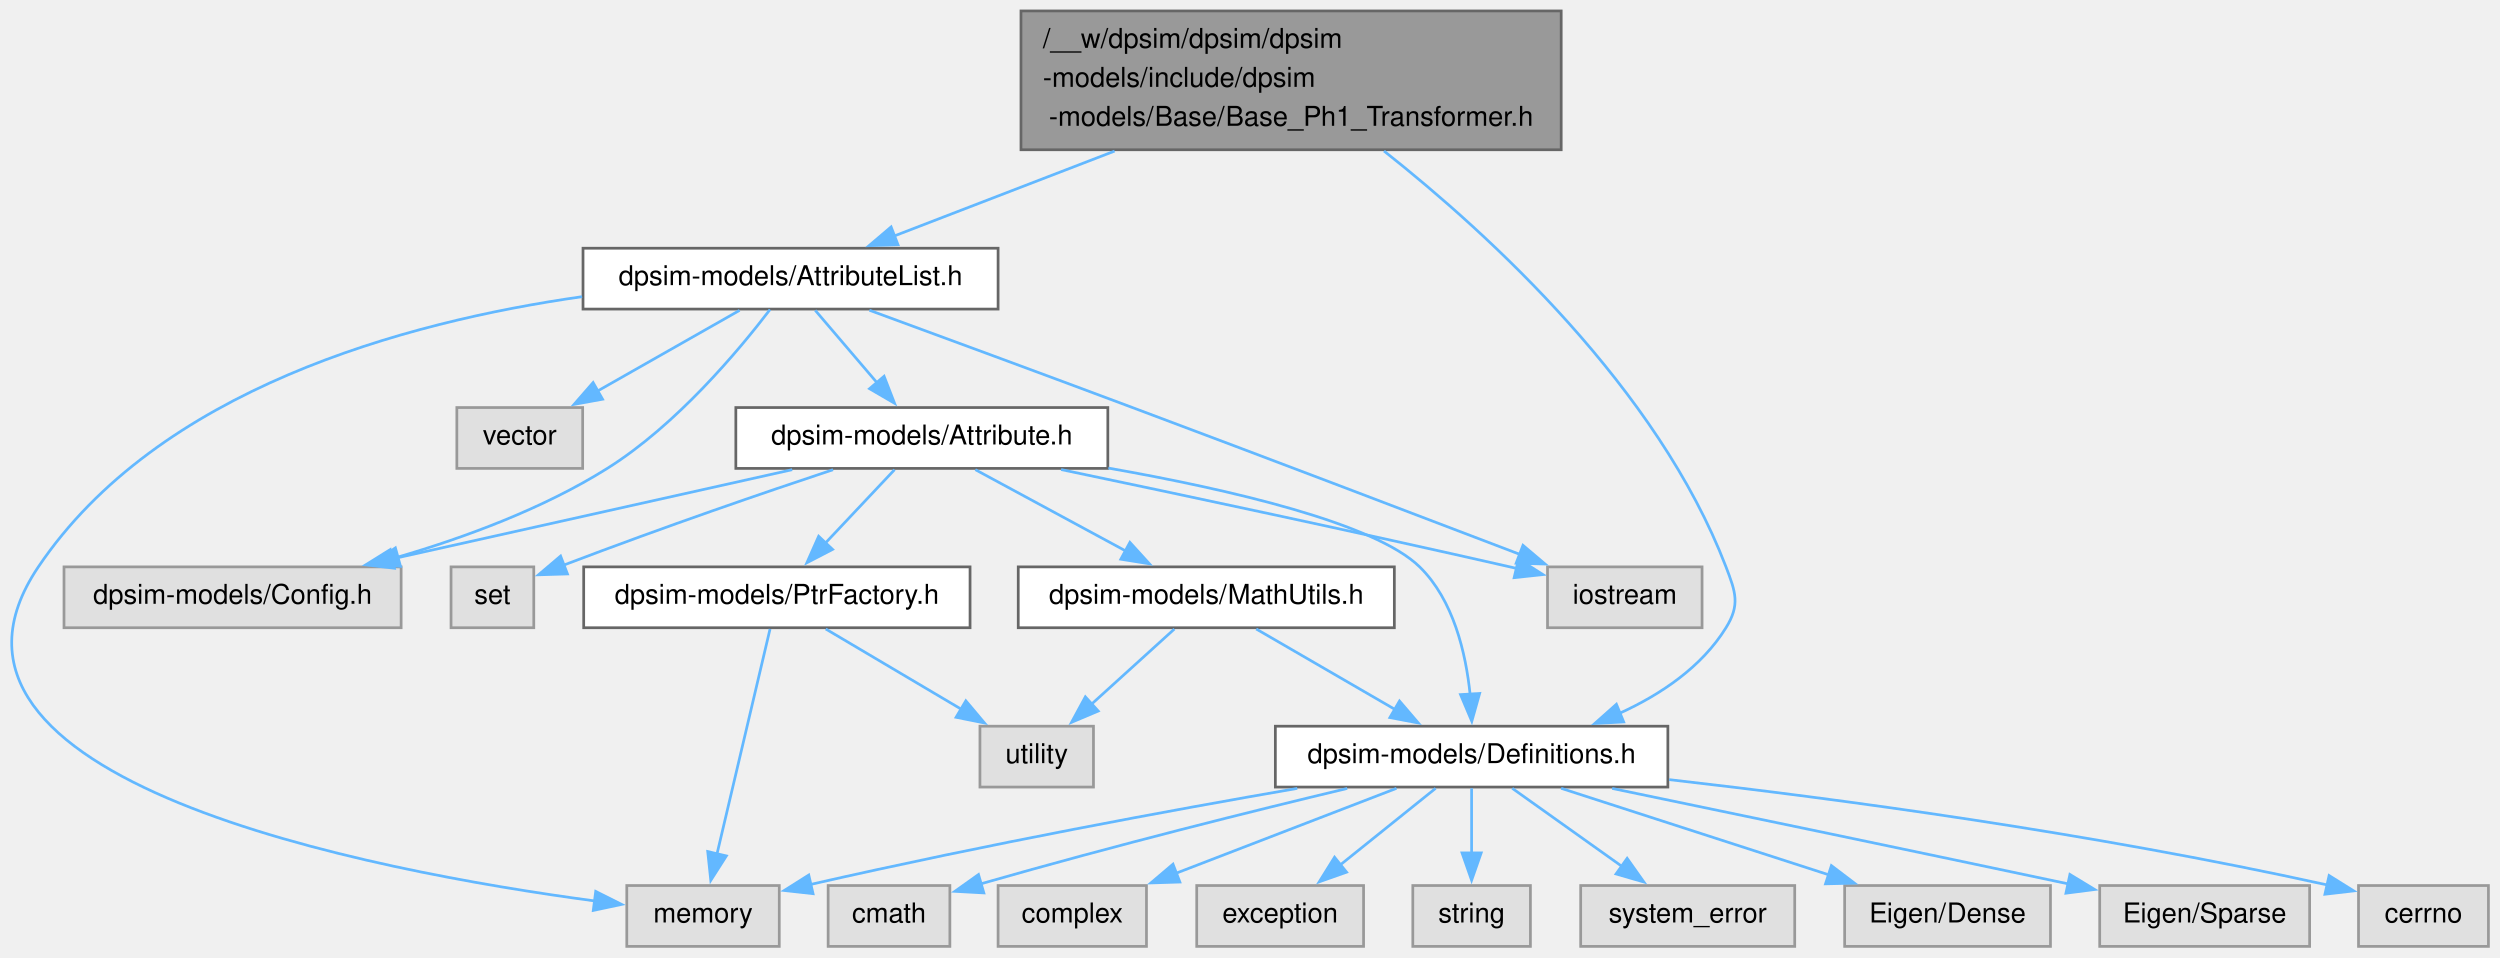
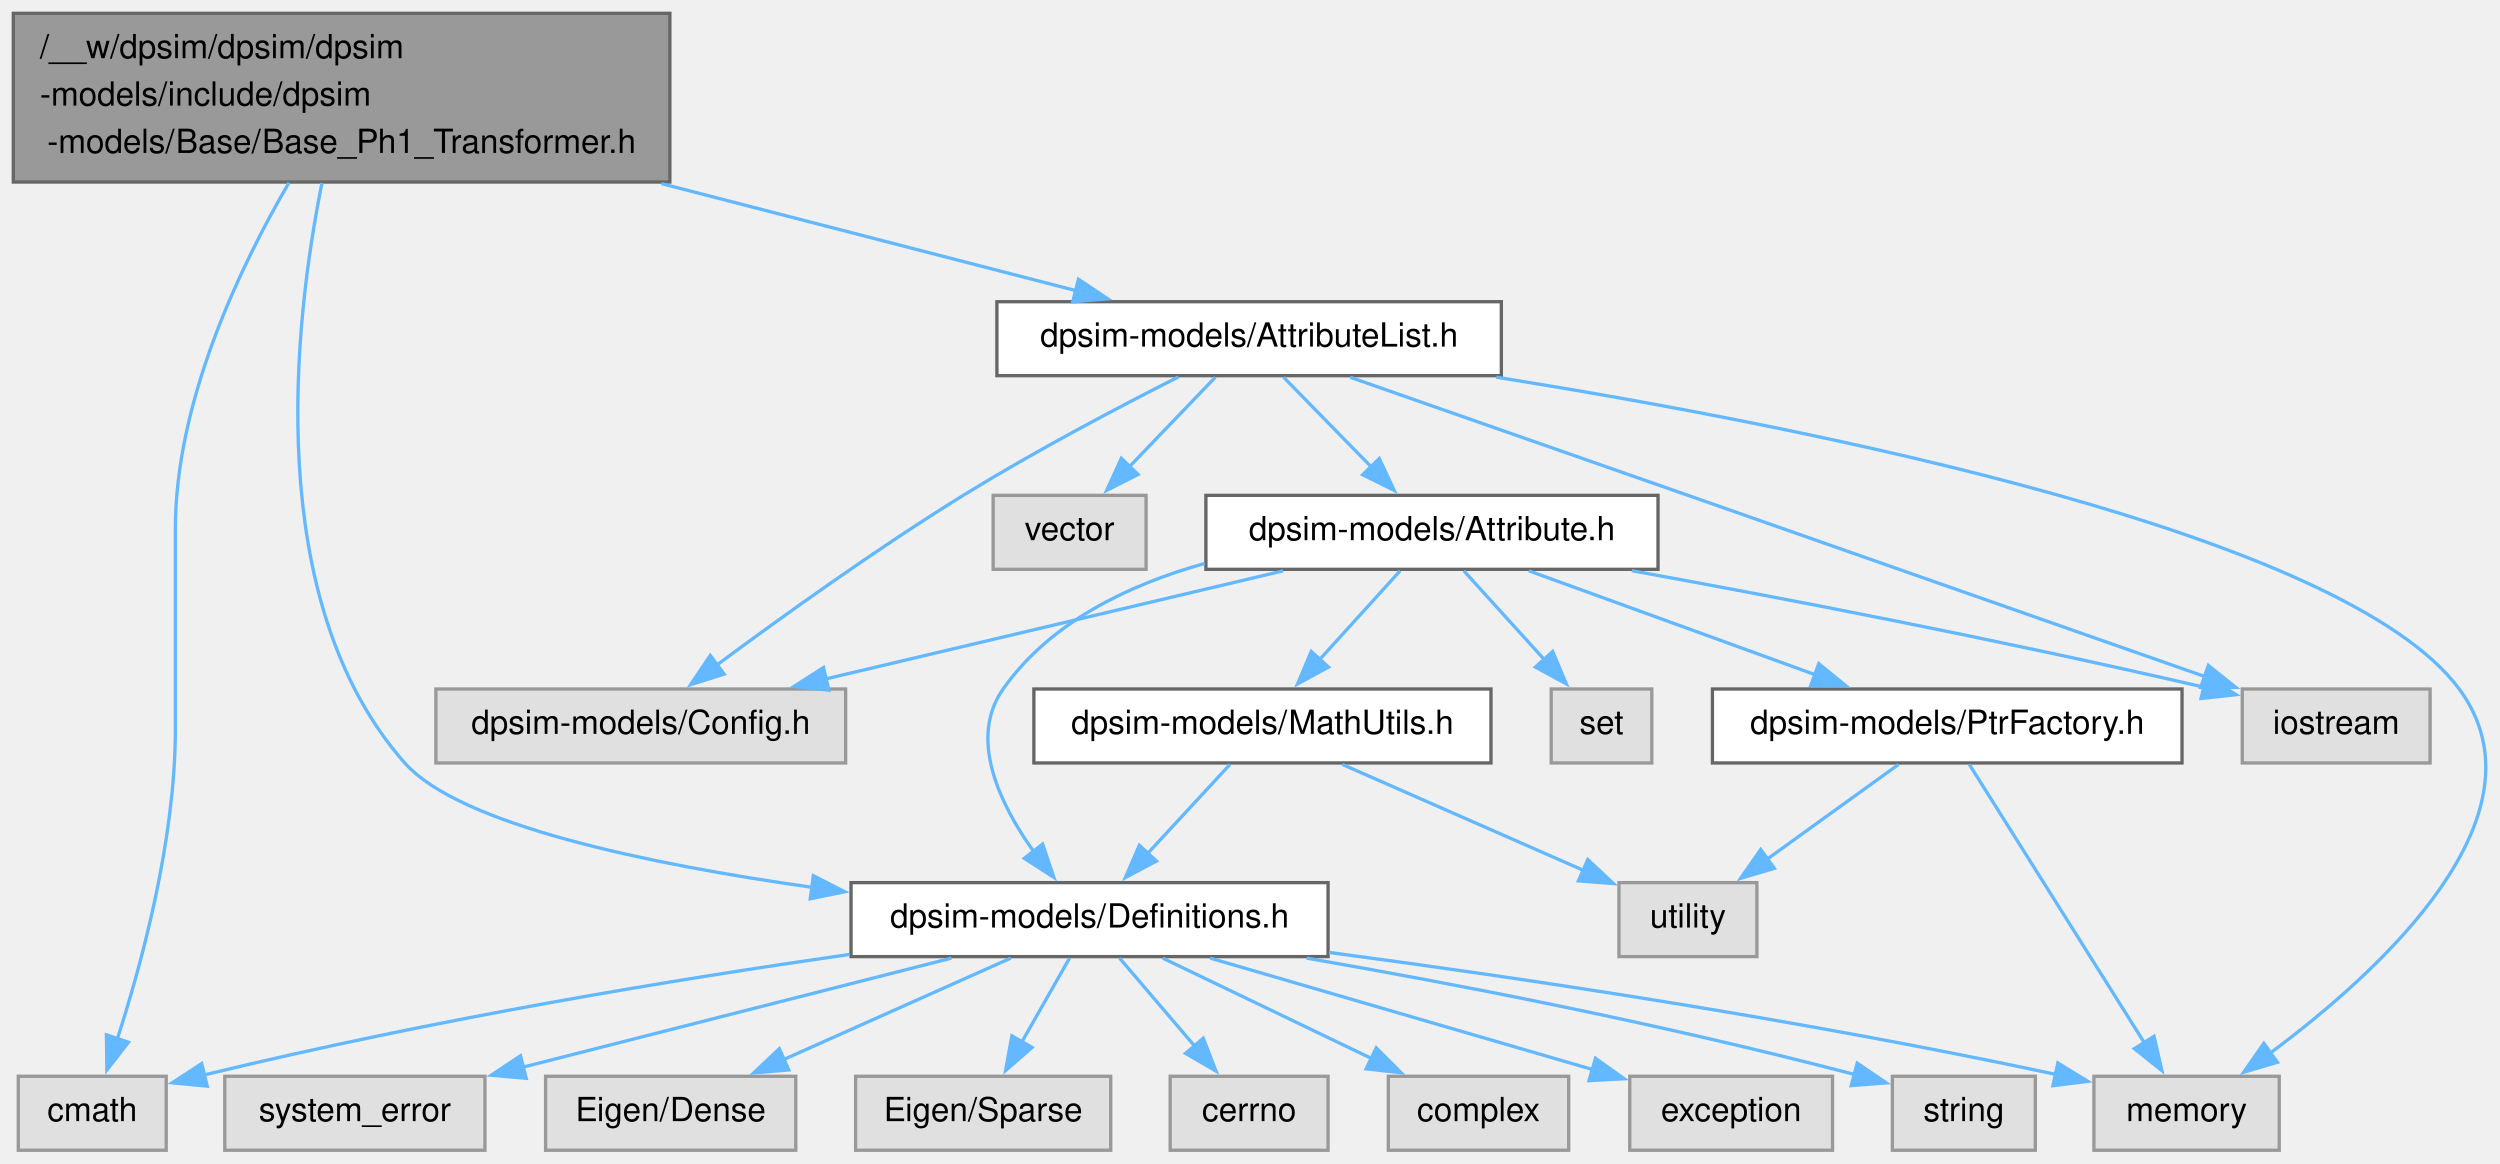
- <svg xmlns="http://www.w3.org/2000/svg" xmlns:xlink="http://www.w3.org/1999/xlink" width="914pt" height="350pt" viewBox="0.00 0.00 913.54 350.00">
+ <svg xmlns="http://www.w3.org/2000/svg" xmlns:xlink="http://www.w3.org/1999/xlink" width="752pt" height="350pt" viewBox="0.00 0.00 752.03 350.00">
  <g id="graph0" class="graph" transform="scale(1 1) rotate(0) translate(4 346)">
    <g id="Node000001" class="node">
      <g id="a_Node000001">
        <a xlink:title=" ">
-           <polygon fill="#999999" stroke="#666666" points="566.54,-342 369.04,-342 369.04,-291.25 566.54,-291.25 566.54,-342" />
-           <text text-anchor="start" x="377.04" y="-328.5" font-family="Helvetica,sans-Serif" font-size="10.00">/__w/dpsim/dpsim/dpsim</text>
-           <text text-anchor="start" x="377.04" y="-314.25" font-family="Helvetica,sans-Serif" font-size="10.00">-models/include/dpsim</text>
-           <text text-anchor="middle" x="467.79" y="-300" font-family="Helvetica,sans-Serif" font-size="10.00">-models/Base/Base_Ph1_Transformer.h</text>
+           <polygon fill="#999999" stroke="#666666" points="197.5,-342 0,-342 0,-291.25 197.5,-291.25 197.5,-342" />
+           <text text-anchor="start" x="8" y="-328.5" font-family="Helvetica,sans-Serif" font-size="10.00">/__w/dpsim/dpsim/dpsim</text>
+           <text text-anchor="start" x="8" y="-314.25" font-family="Helvetica,sans-Serif" font-size="10.00">-models/include/dpsim</text>
+           <text text-anchor="middle" x="98.75" y="-300" font-family="Helvetica,sans-Serif" font-size="10.00">-models/Base/Base_Ph1_Transformer.h</text>
        </a>
      </g>
    </g>
    <g id="Node000002" class="node">
      <g id="a_Node000002">
-         <a xlink:href="_attribute_list_8h.html" target="_top" xlink:title=" ">
-           <polygon fill="white" stroke="#666666" points="360.67,-255.25 208.92,-255.25 208.92,-233 360.67,-233 360.67,-255.25" />
-           <text text-anchor="middle" x="284.79" y="-241.75" font-family="Helvetica,sans-Serif" font-size="10.00">dpsim-models/AttributeList.h</text>
+         <a xlink:title=" ">
+           <polygon fill="#e0e0e0" stroke="#999999" points="46,-22.25 1.5,-22.25 1.5,0 46,0 46,-22.25" />
+           <text text-anchor="middle" x="23.75" y="-8.75" font-family="Helvetica,sans-Serif" font-size="10.00">cmath</text>
        </a>
      </g>
    </g>
    <g id="edge1_Node000001_Node000002" class="edge">
      <g id="a_edge1_Node000001_Node000002">
        <a xlink:title=" ">
-           <path fill="none" stroke="#63b8ff" d="M403.27,-290.77C376.27,-280.37 345.82,-268.63 322.55,-259.67" />
-           <polygon fill="#63b8ff" stroke="#63b8ff" points="324.08,-256.51 313.49,-256.18 321.56,-263.04 324.08,-256.51" />
+           <path fill="none" stroke="#63b8ff" d="M82.93,-291.07C68.28,-265.94 48.75,-225.24 48.75,-186.88 48.75,-186.88 48.75,-186.88 48.75,-126.62 48.75,-93.51 38.65,-56.22 31.28,-33.45" />
+           <polygon fill="#63b8ff" stroke="#63b8ff" points="34.65,-32.48 28.14,-24.13 28.02,-34.72 34.65,-32.48" />
+         </a>
+       </g>
+     </g>
+     <g id="Node000003" class="node">
+       <g id="a_Node000003">
+         <a xlink:href="_attribute_list_8h.html" target="_top" xlink:title=" ">
+           <polygon fill="white" stroke="#666666" points="447.62,-255.25 295.88,-255.25 295.88,-233 447.62,-233 447.62,-255.25" />
+           <text text-anchor="middle" x="371.75" y="-241.75" font-family="Helvetica,sans-Serif" font-size="10.00">dpsim-models/AttributeList.h</text>
+         </a>
+       </g>
+     </g>
+     <g id="edge2_Node000001_Node000003" class="edge">
+       <g id="a_edge2_Node000001_Node000003">
+         <a xlink:title=" ">
+           <path fill="none" stroke="#63b8ff" d="M195,-290.77C236.97,-279.93 284.52,-267.65 319.72,-258.56" />
+           <polygon fill="#63b8ff" stroke="#63b8ff" points="320.42,-262 329.23,-256.11 318.67,-255.22 320.42,-262" />
+         </a>
+       </g>
+     </g>
+     <g id="Node000010" class="node">
+       <g id="a_Node000010">
+         <a xlink:href="dpsim-models_2include_2dpsim-models_2_definitions_8h.html" target="_top" xlink:title=" ">
+           <polygon fill="white" stroke="#666666" points="395.5,-80.5 252,-80.5 252,-58.25 395.5,-58.25 395.5,-80.5" />
+           <text text-anchor="middle" x="323.75" y="-67" font-family="Helvetica,sans-Serif" font-size="10.00">dpsim-models/Definitions.h</text>
+         </a>
+       </g>
+     </g>
+     <g id="edge27_Node000001_Node000010" class="edge">
+       <g id="a_edge27_Node000001_Node000010">
+         <a xlink:title=" ">
+           <path fill="none" stroke="#63b8ff" d="M92.85,-290.97C84.51,-249.45 74.68,-165.33 117.75,-116.5 134.15,-97.91 190.73,-86.09 240.46,-79.07" />
+           <polygon fill="#63b8ff" stroke="#63b8ff" points="240.66,-82.58 250.1,-77.76 239.72,-75.64 240.66,-82.58" />
+         </a>
+       </g>
+     </g>
+     <g id="Node000004" class="node">
+       <g id="a_Node000004">
+         <a xlink:title=" ">
+           <polygon fill="#e0e0e0" stroke="#999999" points="727,-138.75 670.5,-138.75 670.5,-116.5 727,-116.5 727,-138.75" />
+           <text text-anchor="middle" x="698.75" y="-125.25" font-family="Helvetica,sans-Serif" font-size="10.00">iostream</text>
+         </a>
+       </g>
+     </g>
+     <g id="edge3_Node000003_Node000004" class="edge">
+       <g id="a_edge3_Node000003_Node000004">
+         <a xlink:title=" ">
+           <path fill="none" stroke="#63b8ff" d="M402.16,-232.51C428.92,-223.17 468.92,-209.19 503.75,-197 557.64,-178.14 619.9,-156.3 659.29,-142.48" />
+           <polygon fill="#63b8ff" stroke="#63b8ff" points="660.3,-145.83 668.58,-139.22 657.99,-139.22 660.3,-145.83" />
+         </a>
+       </g>
+     </g>
+     <g id="Node000005" class="node">
+       <g id="a_Node000005">
+         <a xlink:title=" ">
+           <polygon fill="#e0e0e0" stroke="#999999" points="681.62,-22.25 625.88,-22.25 625.88,0 681.62,0 681.62,-22.25" />
+           <text text-anchor="middle" x="653.75" y="-8.75" font-family="Helvetica,sans-Serif" font-size="10.00">memory</text>
+         </a>
+       </g>
+     </g>
+     <g id="edge4_Node000003_Node000005" class="edge">
+       <g id="a_edge4_Node000003_Node000005">
+         <a xlink:title=" ">
+           <path fill="none" stroke="#63b8ff" d="M446.11,-232.55C542.23,-217.17 701.39,-185.29 735.75,-138.75 763.64,-100.97 712.24,-54 678.93,-29.24" />
+           <polygon fill="#63b8ff" stroke="#63b8ff" points="681.08,-26.47 670.92,-23.47 676.99,-32.15 681.08,-26.47" />
+         </a>
+       </g>
+     </g>
+     <g id="Node000006" class="node">
+       <g id="a_Node000006">
+         <a xlink:title=" ">
+           <polygon fill="#e0e0e0" stroke="#999999" points="340.75,-197 294.75,-197 294.75,-174.75 340.75,-174.75 340.75,-197" />
+           <text text-anchor="middle" x="317.75" y="-183.5" font-family="Helvetica,sans-Serif" font-size="10.00">vector</text>
+         </a>
+       </g>
+     </g>
+     <g id="edge5_Node000003_Node000006" class="edge">
+       <g id="a_edge5_Node000003_Node000006">
+         <a xlink:title=" ">
+           <path fill="none" stroke="#63b8ff" d="M361.59,-232.54C354.28,-224.92 344.21,-214.44 335.57,-205.44" />
+           <polygon fill="#63b8ff" stroke="#63b8ff" points="338.36,-203.29 328.91,-198.5 333.31,-208.14 338.36,-203.29" />
+         </a>
+       </g>
+     </g>
+     <g id="Node000007" class="node">
+       <g id="a_Node000007">
+         <a xlink:href="_attribute_8h.html" target="_top" xlink:title=" ">
+           <polygon fill="white" stroke="#666666" points="494.75,-197 358.75,-197 358.75,-174.75 494.75,-174.75 494.75,-197" />
+           <text text-anchor="middle" x="426.75" y="-183.5" font-family="Helvetica,sans-Serif" font-size="10.00">dpsim-models/Attribute.h</text>
+         </a>
+       </g>
+     </g>
+     <g id="edge6_Node000003_Node000007" class="edge">
+       <g id="a_edge6_Node000003_Node000007">
+         <a xlink:title=" ">
+           <path fill="none" stroke="#63b8ff" d="M382.1,-232.54C389.55,-224.92 399.8,-214.44 408.6,-205.44" />
+           <polygon fill="#63b8ff" stroke="#63b8ff" points="410.9,-208.09 415.39,-198.49 405.9,-203.19 410.9,-208.09" />
        </a>
      </g>
    </g>
    <g id="Node000009" class="node">
      <g id="a_Node000009">
-         <a xlink:href="dpsim-models_2include_2dpsim-models_2_definitions_8h.html" target="_top" xlink:title=" ">
-           <polygon fill="white" stroke="#666666" points="605.54,-80.5 462.04,-80.5 462.04,-58.25 605.54,-58.25 605.54,-80.5" />
-           <text text-anchor="middle" x="533.79" y="-67" font-family="Helvetica,sans-Serif" font-size="10.00">dpsim-models/Definitions.h</text>
-         </a>
-       </g>
-     </g>
-     <g id="edge26_Node000001_Node000009" class="edge">
-       <g id="a_edge26_Node000001_Node000009">
-         <a xlink:title=" ">
-           <path fill="none" stroke="#63b8ff" d="M501.75,-290.8C540.52,-260.12 601.81,-203.91 626.79,-138.75 630.33,-129.52 632.01,-124.9 626.79,-116.5 617.92,-102.19 603.13,-92.18 587.93,-85.24" />
-           <polygon fill="#63b8ff" stroke="#63b8ff" points="589.39,-82.06 578.81,-81.49 586.73,-88.53 589.39,-82.06" />
-         </a>
-       </g>
-     </g>
-     <g id="Node000003" class="node">
-       <g id="a_Node000003">
-         <a xlink:title=" ">
-           <polygon fill="#e0e0e0" stroke="#999999" points="618.04,-138.75 561.54,-138.75 561.54,-116.5 618.04,-116.5 618.04,-138.75" />
-           <text text-anchor="middle" x="589.79" y="-125.25" font-family="Helvetica,sans-Serif" font-size="10.00">iostream</text>
-         </a>
-       </g>
-     </g>
-     <g id="edge2_Node000002_Node000003" class="edge">
-       <g id="a_edge2_Node000002_Node000003">
-         <a xlink:title=" ">
-           <path fill="none" stroke="#63b8ff" d="M313.62,-232.58C338.97,-223.28 376.87,-209.33 409.79,-197 458.73,-178.68 515.02,-157.23 551.44,-143.32" />
-           <polygon fill="#63b8ff" stroke="#63b8ff" points="552.57,-146.63 560.66,-139.79 550.07,-140.09 552.57,-146.63" />
-         </a>
-       </g>
-     </g>
-     <g id="Node000004" class="node">
-       <g id="a_Node000004">
-         <a xlink:title=" ">
-           <polygon fill="#e0e0e0" stroke="#999999" points="280.67,-22.25 224.92,-22.25 224.92,0 280.67,0 280.67,-22.25" />
-           <text text-anchor="middle" x="252.79" y="-8.75" font-family="Helvetica,sans-Serif" font-size="10.00">memory</text>
-         </a>
-       </g>
-     </g>
-     <g id="edge3_Node000002_Node000004" class="edge">
-       <g id="a_edge3_Node000002_Node000004">
-         <a xlink:title=" ">
-           <path fill="none" stroke="#63b8ff" d="M208.59,-237.54C143.46,-228.24 53.54,-203.64 9.79,-138.75 -42.93,-60.55 131.74,-27.53 213.23,-16.61" />
-           <polygon fill="#63b8ff" stroke="#63b8ff" points="213.56,-20.1 223.03,-15.35 212.67,-13.15 213.56,-20.1" />
-         </a>
-       </g>
-     </g>
-     <g id="Node000005" class="node">
-       <g id="a_Node000005">
-         <a xlink:title=" ">
-           <polygon fill="#e0e0e0" stroke="#999999" points="208.79,-197 162.79,-197 162.79,-174.75 208.79,-174.75 208.79,-197" />
-           <text text-anchor="middle" x="185.79" y="-183.5" font-family="Helvetica,sans-Serif" font-size="10.00">vector</text>
-         </a>
-       </g>
-     </g>
-     <g id="edge4_Node000002_Node000005" class="edge">
-       <g id="a_edge4_Node000002_Node000005">
-         <a xlink:title=" ">
-           <path fill="none" stroke="#63b8ff" d="M266.17,-232.54C251.51,-224.22 230.84,-212.47 214.13,-202.98" />
-           <polygon fill="#63b8ff" stroke="#63b8ff" points="216.07,-200.05 205.65,-198.16 212.61,-206.14 216.07,-200.05" />
-         </a>
-       </g>
-     </g>
-     <g id="Node000006" class="node">
-       <g id="a_Node000006">
-         <a xlink:href="_attribute_8h.html" target="_top" xlink:title=" ">
-           <polygon fill="white" stroke="#666666" points="400.79,-197 264.79,-197 264.79,-174.75 400.79,-174.75 400.79,-197" />
-           <text text-anchor="middle" x="332.79" y="-183.5" font-family="Helvetica,sans-Serif" font-size="10.00">dpsim-models/Attribute.h</text>
-         </a>
-       </g>
-     </g>
-     <g id="edge5_Node000002_Node000006" class="edge">
-       <g id="a_edge5_Node000002_Node000006">
-         <a xlink:title=" ">
-           <path fill="none" stroke="#63b8ff" d="M293.82,-232.54C300.19,-225.08 308.9,-214.87 316.47,-206" />
-           <polygon fill="#63b8ff" stroke="#63b8ff" points="318.99,-208.44 322.82,-198.56 313.67,-203.89 318.99,-208.44" />
+         <a xlink:title=" ">
+           <polygon fill="#e0e0e0" stroke="#999999" points="250.38,-138.75 127.12,-138.75 127.12,-116.5 250.38,-116.5 250.38,-138.75" />
+           <text text-anchor="middle" x="188.75" y="-125.25" font-family="Helvetica,sans-Serif" font-size="10.00">dpsim-models/Config.h</text>
+         </a>
+       </g>
+     </g>
+     <g id="edge26_Node000003_Node000009" class="edge">
+       <g id="a_edge26_Node000003_Node000009">
+         <a xlink:title=" ">
+           <path fill="none" stroke="#63b8ff" d="M350.49,-232.64C332.84,-223.71 307.23,-210.26 285.75,-197 259.62,-180.87 231.05,-160.35 211.72,-146.02" />
+           <polygon fill="#63b8ff" stroke="#63b8ff" points="213.84,-143.23 203.74,-140.05 209.65,-148.84 213.84,-143.23" />
+         </a>
+       </g>
+     </g>
+     <g id="edge7_Node000007_Node000004" class="edge">
+       <g id="a_edge7_Node000007_Node000004">
+         <a xlink:title=" ">
+           <path fill="none" stroke="#63b8ff" d="M486.89,-174.33C531.92,-166.14 595.26,-154.03 659.05,-139.27" />
+           <polygon fill="#63b8ff" stroke="#63b8ff" points="659.71,-142.71 668.65,-137.03 658.11,-135.9 659.71,-142.71" />
        </a>
      </g>
    </g>
    <g id="Node000008" class="node">
      <g id="a_Node000008">
        <a xlink:title=" ">
-           <polygon fill="#e0e0e0" stroke="#999999" points="142.42,-138.75 19.17,-138.75 19.17,-116.5 142.42,-116.5 142.42,-138.75" />
-           <text text-anchor="middle" x="80.79" y="-125.25" font-family="Helvetica,sans-Serif" font-size="10.00">dpsim-models/Config.h</text>
-         </a>
-       </g>
-     </g>
-     <g id="edge25_Node000002_Node000008" class="edge">
-       <g id="a_edge25_Node000002_Node000008">
-         <a xlink:title=" ">
-           <path fill="none" stroke="#63b8ff" d="M277.29,-232.83C265.96,-217.99 243.14,-190.64 217.79,-174.75 194.46,-160.11 165.95,-149.55 140.99,-142.26" />
-           <polygon fill="#63b8ff" stroke="#63b8ff" points="142.2,-138.96 131.63,-139.64 140.32,-145.7 142.2,-138.96" />
-         </a>
-       </g>
-     </g>
-     <g id="edge6_Node000006_Node000003" class="edge">
-       <g id="a_edge6_Node000006_Node000003">
-         <a xlink:title=" ">
-           <path fill="none" stroke="#63b8ff" d="M383.7,-174.33C427.31,-165.21 491.77,-151.51 547.79,-138.75 548.62,-138.56 549.45,-138.37 550.29,-138.18" />
-           <polygon fill="#63b8ff" stroke="#63b8ff" points="550.94,-141.62 559.88,-135.93 549.34,-134.81 550.94,-141.62" />
-         </a>
-       </g>
-     </g>
-     <g id="Node000007" class="node">
-       <g id="a_Node000007">
-         <a xlink:title=" ">
-           <polygon fill="#e0e0e0" stroke="#999999" points="190.92,-138.75 160.67,-138.75 160.67,-116.5 190.92,-116.5 190.92,-138.75" />
-           <text text-anchor="middle" x="175.79" y="-125.25" font-family="Helvetica,sans-Serif" font-size="10.00">set</text>
-         </a>
-       </g>
-     </g>
-     <g id="edge7_Node000006_Node000007" class="edge">
-       <g id="a_edge7_Node000006_Node000007">
-         <a xlink:title=" ">
-           <path fill="none" stroke="#63b8ff" d="M300.33,-174.28C275.49,-166.02 240.18,-153.98 201.63,-139.31" />
-           <polygon fill="#63b8ff" stroke="#63b8ff" points="203.23,-136.17 192.64,-135.85 200.72,-142.71 203.23,-136.17" />
-         </a>
-       </g>
-     </g>
-     <g id="edge8_Node000006_Node000008" class="edge">
-       <g id="a_edge8_Node000006_Node000008">
-         <a xlink:title=" ">
-           <path fill="none" stroke="#63b8ff" d="M285.39,-174.29C243.95,-165.04 183.61,-151.58 139.19,-141.66" />
-           <polygon fill="#63b8ff" stroke="#63b8ff" points="139.98,-138.25 129.46,-139.49 138.45,-145.08 139.98,-138.25" />
-         </a>
-       </g>
-     </g>
-     <g id="edge9_Node000006_Node000009" class="edge">
-       <g id="a_edge9_Node000006_Node000009">
-         <a xlink:title=" ">
-           <path fill="none" stroke="#63b8ff" d="M400.98,-174.87C445.57,-167 498.48,-154.7 514.79,-138.75 527.18,-126.64 531.69,-107.2 533.24,-92.14" />
-           <polygon fill="#63b8ff" stroke="#63b8ff" points="536.73,-92.49 533.86,-82.29 529.74,-92.05 536.73,-92.49" />
+           <polygon fill="#e0e0e0" stroke="#999999" points="492.88,-138.75 462.62,-138.75 462.62,-116.5 492.88,-116.5 492.88,-138.75" />
+           <text text-anchor="middle" x="477.75" y="-125.25" font-family="Helvetica,sans-Serif" font-size="10.00">set</text>
+         </a>
+       </g>
+     </g>
+     <g id="edge8_Node000007_Node000008" class="edge">
+       <g id="a_edge8_Node000007_Node000008">
+         <a xlink:title=" ">
+           <path fill="none" stroke="#63b8ff" d="M436.34,-174.29C443.18,-166.75 452.56,-156.41 460.66,-147.47" />
+           <polygon fill="#63b8ff" stroke="#63b8ff" points="463.06,-150.04 467.18,-140.28 457.87,-145.34 463.06,-150.04" />
+         </a>
+       </g>
+     </g>
+     <g id="edge9_Node000007_Node000009" class="edge">
+       <g id="a_edge9_Node000007_Node000009">
+         <a xlink:title=" ">
+           <path fill="none" stroke="#63b8ff" d="M381.98,-174.29C343.01,-165.08 286.34,-151.69 244.44,-141.79" />
+           <polygon fill="#63b8ff" stroke="#63b8ff" points="245.33,-138.4 234.79,-139.51 243.72,-145.21 245.33,-138.4" />
+         </a>
+       </g>
+     </g>
+     <g id="edge10_Node000007_Node000010" class="edge">
+       <g id="a_edge10_Node000007_Node000010">
+         <a xlink:title=" ">
+           <path fill="none" stroke="#63b8ff" d="M358.37,-176.51C335.27,-170.05 311.79,-158.68 297.75,-138.75 287.29,-123.9 296.63,-104.31 306.91,-89.9" />
+           <polygon fill="#63b8ff" stroke="#63b8ff" points="309.63,-92.11 313.02,-82.07 304.11,-87.81 309.63,-92.11" />
        </a>
      </g>
    </g>
    <g id="Node000018" class="node">
      <g id="a_Node000018">
        <a xlink:href="_math_utils_8h.html" target="_top" xlink:title=" ">
-           <polygon fill="white" stroke="#666666" points="505.54,-138.75 368.04,-138.75 368.04,-116.5 505.54,-116.5 505.54,-138.75" />
-           <text text-anchor="middle" x="436.79" y="-125.25" font-family="Helvetica,sans-Serif" font-size="10.00">dpsim-models/MathUtils.h</text>
-         </a>
-       </g>
-     </g>
-     <g id="edge19_Node000006_Node000018" class="edge">
-       <g id="a_edge19_Node000006_Node000018">
-         <a xlink:title=" ">
-           <path fill="none" stroke="#63b8ff" d="M352.35,-174.29C367.9,-165.89 389.88,-154 407.52,-144.46" />
-           <polygon fill="#63b8ff" stroke="#63b8ff" points="408.86,-147.71 415.99,-139.88 405.53,-141.56 408.86,-147.71" />
+           <polygon fill="white" stroke="#666666" points="444.5,-138.75 307,-138.75 307,-116.5 444.5,-116.5 444.5,-138.75" />
+           <text text-anchor="middle" x="375.75" y="-125.25" font-family="Helvetica,sans-Serif" font-size="10.00">dpsim-models/MathUtils.h</text>
+         </a>
+       </g>
+     </g>
+     <g id="edge20_Node000007_Node000018" class="edge">
+       <g id="a_edge20_Node000007_Node000018">
+         <a xlink:title=" ">
+           <path fill="none" stroke="#63b8ff" d="M417.16,-174.29C410.32,-166.75 400.94,-156.41 392.84,-147.47" />
+           <polygon fill="#63b8ff" stroke="#63b8ff" points="395.63,-145.34 386.32,-140.28 390.44,-150.04 395.63,-145.34" />
        </a>
      </g>
    </g>
    <g id="Node000020" class="node">
      <g id="a_Node000020">
        <a xlink:href="_ptr_factory_8h.html" target="_top" xlink:title=" ">
-           <polygon fill="white" stroke="#666666" points="350.42,-138.75 209.17,-138.75 209.17,-116.5 350.42,-116.5 350.42,-138.75" />
-           <text text-anchor="middle" x="279.79" y="-125.25" font-family="Helvetica,sans-Serif" font-size="10.00">dpsim-models/PtrFactory.h</text>
-         </a>
-       </g>
-     </g>
-     <g id="edge22_Node000006_Node000020" class="edge">
-       <g id="a_edge22_Node000006_Node000020">
-         <a xlink:title=" ">
-           <path fill="none" stroke="#63b8ff" d="M322.82,-174.29C315.72,-166.75 305.97,-156.41 297.55,-147.47" />
-           <polygon fill="#63b8ff" stroke="#63b8ff" points="300.16,-145.14 290.76,-140.26 295.07,-149.94 300.16,-145.14" />
-         </a>
-       </g>
-     </g>
-     <g id="edge14_Node000009_Node000004" class="edge">
-       <g id="a_edge14_Node000009_Node000004">
-         <a xlink:title=" ">
-           <path fill="none" stroke="#63b8ff" d="M470.05,-57.77C423.25,-49.65 357.93,-37.64 292.02,-22.63" />
-           <polygon fill="#63b8ff" stroke="#63b8ff" points="293.02,-19.27 282.49,-20.44 291.45,-26.09 293.02,-19.27" />
-         </a>
-       </g>
-     </g>
-     <g id="Node000010" class="node">
-       <g id="a_Node000010">
-         <a xlink:title=" ">
-           <polygon fill="#e0e0e0" stroke="#999999" points="905.54,-22.25 858.04,-22.25 858.04,0 905.54,0 905.54,-22.25" />
-           <text text-anchor="middle" x="881.79" y="-8.75" font-family="Helvetica,sans-Serif" font-size="10.00">cerrno</text>
-         </a>
-       </g>
-     </g>
-     <g id="edge10_Node000009_Node000010" class="edge">
-       <g id="a_edge10_Node000009_Node000010">
-         <a xlink:title=" ">
-           <path fill="none" stroke="#63b8ff" d="M605.99,-60.97C667.64,-53.93 758.78,-41.82 846.77,-22.43" />
-           <polygon fill="#63b8ff" stroke="#63b8ff" points="847.29,-25.9 856.28,-20.29 845.76,-19.07 847.29,-25.9" />
+           <polygon fill="white" stroke="#666666" points="652.38,-138.75 511.12,-138.75 511.12,-116.5 652.38,-116.5 652.38,-138.75" />
+           <text text-anchor="middle" x="581.75" y="-125.25" font-family="Helvetica,sans-Serif" font-size="10.00">dpsim-models/PtrFactory.h</text>
+         </a>
+       </g>
+     </g>
+     <g id="edge23_Node000007_Node000020" class="edge">
+       <g id="a_edge23_Node000007_Node000020">
+         <a xlink:title=" ">
+           <path fill="none" stroke="#63b8ff" d="M455.9,-174.29C480.26,-165.46 515.22,-152.77 542.12,-143.01" />
+           <polygon fill="#63b8ff" stroke="#63b8ff" points="543.1,-146.38 551.3,-139.67 540.71,-139.8 543.1,-146.38" />
+         </a>
+       </g>
+     </g>
+     <g id="edge12_Node000010_Node000002" class="edge">
+       <g id="a_edge12_Node000010_Node000002">
+         <a xlink:title=" ">
+           <path fill="none" stroke="#63b8ff" d="M251.51,-58.91C199.68,-51.45 128.04,-39.78 57.22,-22.61" />
+           <polygon fill="#63b8ff" stroke="#63b8ff" points="58.34,-19.28 47.8,-20.28 56.67,-26.08 58.34,-19.28" />
+         </a>
+       </g>
+     </g>
+     <g id="edge15_Node000010_Node000005" class="edge">
+       <g id="a_edge15_Node000010_Node000005">
+         <a xlink:title=" ">
+           <path fill="none" stroke="#63b8ff" d="M395.78,-59.5C452.89,-51.91 534.9,-39.79 614.34,-22.83" />
+           <polygon fill="#63b8ff" stroke="#63b8ff" points="615.02,-26.26 624.05,-20.72 613.54,-19.42 615.02,-26.26" />
        </a>
      </g>
    </g>
    <g id="Node000011" class="node">
      <g id="a_Node000011">
        <a xlink:title=" ">
-           <polygon fill="#e0e0e0" stroke="#999999" points="343.04,-22.25 298.54,-22.25 298.54,0 343.04,0 343.04,-22.25" />
-           <text text-anchor="middle" x="320.79" y="-8.75" font-family="Helvetica,sans-Serif" font-size="10.00">cmath</text>
-         </a>
-       </g>
-     </g>
-     <g id="edge11_Node000009_Node000011" class="edge">
-       <g id="a_edge11_Node000009_Node000011">
-         <a xlink:title=" ">
-           <path fill="none" stroke="#63b8ff" d="M488.31,-57.75C453.81,-49.49 404.99,-37.37 354.27,-22.85" />
-           <polygon fill="#63b8ff" stroke="#63b8ff" points="355.46,-19.55 344.88,-20.13 353.51,-26.27 355.46,-19.55" />
+           <polygon fill="#e0e0e0" stroke="#999999" points="395.5,-22.25 348,-22.25 348,0 395.5,0 395.5,-22.25" />
+           <text text-anchor="middle" x="371.75" y="-8.75" font-family="Helvetica,sans-Serif" font-size="10.00">cerrno</text>
+         </a>
+       </g>
+     </g>
+     <g id="edge11_Node000010_Node000011" class="edge">
+       <g id="a_edge11_Node000010_Node000011">
+         <a xlink:title=" ">
+           <path fill="none" stroke="#63b8ff" d="M332.78,-57.79C339.15,-50.33 347.86,-40.12 355.43,-31.25" />
+           <polygon fill="#63b8ff" stroke="#63b8ff" points="357.95,-33.69 361.78,-23.81 352.63,-29.14 357.95,-33.69" />
        </a>
      </g>
    </g>
    <g id="Node000012" class="node">
      <g id="a_Node000012">
        <a xlink:title=" ">
-           <polygon fill="#e0e0e0" stroke="#999999" points="414.92,-22.25 360.67,-22.25 360.67,0 414.92,0 414.92,-22.25" />
-           <text text-anchor="middle" x="387.79" y="-8.75" font-family="Helvetica,sans-Serif" font-size="10.00">complex</text>
-         </a>
-       </g>
-     </g>
-     <g id="edge12_Node000009_Node000012" class="edge">
-       <g id="a_edge12_Node000009_Node000012">
-         <a xlink:title=" ">
-           <path fill="none" stroke="#63b8ff" d="M506.33,-57.79C483.59,-49.03 451.04,-36.49 425.8,-26.77" />
-           <polygon fill="#63b8ff" stroke="#63b8ff" points="427.13,-23.53 416.54,-23.2 424.62,-30.06 427.13,-23.53" />
+           <polygon fill="#e0e0e0" stroke="#999999" points="467.88,-22.25 413.62,-22.25 413.62,0 467.88,0 467.88,-22.25" />
+           <text text-anchor="middle" x="440.75" y="-8.75" font-family="Helvetica,sans-Serif" font-size="10.00">complex</text>
+         </a>
+       </g>
+     </g>
+     <g id="edge13_Node000010_Node000012" class="edge">
+       <g id="a_edge13_Node000010_Node000012">
+         <a xlink:title=" ">
+           <path fill="none" stroke="#63b8ff" d="M345.76,-57.79C363.49,-49.27 388.67,-37.17 408.65,-27.56" />
+           <polygon fill="#63b8ff" stroke="#63b8ff" points="409.98,-30.8 417.48,-23.31 406.95,-24.49 409.98,-30.8" />
        </a>
      </g>
    </g>
    <g id="Node000013" class="node">
      <g id="a_Node000013">
        <a xlink:title=" ">
-           <polygon fill="#e0e0e0" stroke="#999999" points="494.29,-22.25 433.29,-22.25 433.29,0 494.29,0 494.29,-22.25" />
-           <text text-anchor="middle" x="463.79" y="-8.75" font-family="Helvetica,sans-Serif" font-size="10.00">exception</text>
-         </a>
-       </g>
-     </g>
-     <g id="edge13_Node000009_Node000013" class="edge">
-       <g id="a_edge13_Node000009_Node000013">
-         <a xlink:title=" ">
-           <path fill="none" stroke="#63b8ff" d="M520.63,-57.79C510.85,-49.94 497.29,-39.04 485.86,-29.86" />
-           <polygon fill="#63b8ff" stroke="#63b8ff" points="488.07,-27.14 478.08,-23.61 483.68,-32.6 488.07,-27.14" />
+           <polygon fill="#e0e0e0" stroke="#999999" points="547.25,-22.25 486.25,-22.25 486.25,0 547.25,0 547.25,-22.25" />
+           <text text-anchor="middle" x="516.75" y="-8.75" font-family="Helvetica,sans-Serif" font-size="10.00">exception</text>
+         </a>
+       </g>
+     </g>
+     <g id="edge14_Node000010_Node000013" class="edge">
+       <g id="a_edge14_Node000010_Node000013">
+         <a xlink:title=" ">
+           <path fill="none" stroke="#63b8ff" d="M360.05,-57.79C392.72,-48.27 440.71,-34.29 474.97,-24.3" />
+           <polygon fill="#63b8ff" stroke="#63b8ff" points="475.94,-27.66 484.56,-21.51 473.98,-20.94 475.94,-27.66" />
        </a>
      </g>
    </g>
    <g id="Node000014" class="node">
      <g id="a_Node000014">
        <a xlink:title=" ">
-           <polygon fill="#e0e0e0" stroke="#999999" points="555.29,-22.25 512.29,-22.25 512.29,0 555.29,0 555.29,-22.25" />
-           <text text-anchor="middle" x="533.79" y="-8.75" font-family="Helvetica,sans-Serif" font-size="10.00">string</text>
-         </a>
-       </g>
-     </g>
-     <g id="edge15_Node000009_Node000014" class="edge">
-       <g id="a_edge15_Node000009_Node000014">
-         <a xlink:title=" ">
-           <path fill="none" stroke="#63b8ff" d="M533.79,-57.79C533.79,-51.12 533.79,-42.24 533.79,-34.09" />
-           <polygon fill="#63b8ff" stroke="#63b8ff" points="537.29,-34.17 533.79,-24.17 530.29,-34.17 537.29,-34.17" />
+           <polygon fill="#e0e0e0" stroke="#999999" points="608.25,-22.25 565.25,-22.25 565.25,0 608.25,0 608.25,-22.25" />
+           <text text-anchor="middle" x="586.75" y="-8.75" font-family="Helvetica,sans-Serif" font-size="10.00">string</text>
+         </a>
+       </g>
+     </g>
+     <g id="edge16_Node000010_Node000014" class="edge">
+       <g id="a_edge16_Node000010_Node000014">
+         <a xlink:title=" ">
+           <path fill="none" stroke="#63b8ff" d="M389.05,-57.79C433.39,-50.07 493.49,-38.57 554,-22.76" />
+           <polygon fill="#63b8ff" stroke="#63b8ff" points="554.67,-26.2 563.43,-20.26 552.87,-19.44 554.67,-26.2" />
        </a>
      </g>
    </g>
    <g id="Node000015" class="node">
      <g id="a_Node000015">
        <a xlink:title=" ">
-           <polygon fill="#e0e0e0" stroke="#999999" points="651.92,-22.25 573.67,-22.25 573.67,0 651.92,0 651.92,-22.25" />
-           <text text-anchor="middle" x="612.79" y="-8.75" font-family="Helvetica,sans-Serif" font-size="10.00">system_error</text>
-         </a>
-       </g>
-     </g>
-     <g id="edge16_Node000009_Node000015" class="edge">
-       <g id="a_edge16_Node000009_Node000015">
-         <a xlink:title=" ">
-           <path fill="none" stroke="#63b8ff" d="M548.65,-57.79C559.91,-49.78 575.61,-38.6 588.66,-29.31" />
-           <polygon fill="#63b8ff" stroke="#63b8ff" points="590.65,-32.19 596.77,-23.54 586.59,-26.48 590.65,-32.19" />
+           <polygon fill="#e0e0e0" stroke="#999999" points="141.88,-22.25 63.62,-22.25 63.62,0 141.88,0 141.88,-22.25" />
+           <text text-anchor="middle" x="102.75" y="-8.75" font-family="Helvetica,sans-Serif" font-size="10.00">system_error</text>
+         </a>
+       </g>
+     </g>
+     <g id="edge17_Node000010_Node000015" class="edge">
+       <g id="a_edge17_Node000010_Node000015">
+         <a xlink:title=" ">
+           <path fill="none" stroke="#63b8ff" d="M282.18,-57.79C245.65,-48.5 192.39,-34.94 153.38,-25.01" />
+           <polygon fill="#63b8ff" stroke="#63b8ff" points="154.3,-21.63 143.74,-22.56 152.57,-28.42 154.3,-21.63" />
        </a>
      </g>
    </g>
    <g id="Node000016" class="node">
      <g id="a_Node000016">
        <a xlink:title=" ">
-           <polygon fill="#e0e0e0" stroke="#999999" points="745.42,-22.25 670.17,-22.25 670.17,0 745.42,0 745.42,-22.25" />
-           <text text-anchor="middle" x="707.79" y="-8.75" font-family="Helvetica,sans-Serif" font-size="10.00">Eigen/Dense</text>
-         </a>
-       </g>
-     </g>
-     <g id="edge17_Node000009_Node000016" class="edge">
-       <g id="a_edge17_Node000009_Node000016">
-         <a xlink:title=" ">
-           <path fill="none" stroke="#63b8ff" d="M566.52,-57.79C594.23,-48.84 634.16,-35.93 664.51,-26.12" />
-           <polygon fill="#63b8ff" stroke="#63b8ff" points="665.33,-29.53 673.77,-23.12 663.18,-22.87 665.33,-29.53" />
+           <polygon fill="#e0e0e0" stroke="#999999" points="235.38,-22.25 160.12,-22.25 160.12,0 235.38,0 235.38,-22.25" />
+           <text text-anchor="middle" x="197.75" y="-8.75" font-family="Helvetica,sans-Serif" font-size="10.00">Eigen/Dense</text>
+         </a>
+       </g>
+     </g>
+     <g id="edge18_Node000010_Node000016" class="edge">
+       <g id="a_edge18_Node000010_Node000016">
+         <a xlink:title=" ">
+           <path fill="none" stroke="#63b8ff" d="M300.05,-57.79C280.78,-49.19 253.34,-36.94 231.73,-27.29" />
+           <polygon fill="#63b8ff" stroke="#63b8ff" points="233.28,-24.16 222.73,-23.27 230.43,-30.55 233.28,-24.16" />
        </a>
      </g>
    </g>
    <g id="Node000017" class="node">
      <g id="a_Node000017">
        <a xlink:title=" ">
-           <polygon fill="#e0e0e0" stroke="#999999" points="840.17,-22.25 763.42,-22.25 763.42,0 840.17,0 840.17,-22.25" />
-           <text text-anchor="middle" x="801.79" y="-8.75" font-family="Helvetica,sans-Serif" font-size="10.00">Eigen/Sparse</text>
-         </a>
-       </g>
-     </g>
-     <g id="edge18_Node000009_Node000017" class="edge">
-       <g id="a_edge18_Node000009_Node000017">
-         <a xlink:title=" ">
-           <path fill="none" stroke="#63b8ff" d="M585.17,-57.75C627.52,-48.97 689.47,-36.07 752.18,-22.8" />
-           <polygon fill="#63b8ff" stroke="#63b8ff" points="752.53,-26.3 761.59,-20.8 751.08,-19.45 752.53,-26.3" />
-         </a>
-       </g>
-     </g>
-     <g id="edge21_Node000018_Node000009" class="edge">
-       <g id="a_edge21_Node000018_Node000009">
-         <a xlink:title=" ">
-           <path fill="none" stroke="#63b8ff" d="M455.04,-116.04C469.4,-107.72 489.65,-95.97 506.03,-86.48" />
-           <polygon fill="#63b8ff" stroke="#63b8ff" points="507.43,-89.71 514.32,-81.67 503.91,-83.66 507.43,-89.71" />
+           <polygon fill="#e0e0e0" stroke="#999999" points="330.12,-22.25 253.38,-22.25 253.38,0 330.12,0 330.12,-22.25" />
+           <text text-anchor="middle" x="291.75" y="-8.75" font-family="Helvetica,sans-Serif" font-size="10.00">Eigen/Sparse</text>
+         </a>
+       </g>
+     </g>
+     <g id="edge19_Node000010_Node000017" class="edge">
+       <g id="a_edge19_Node000010_Node000017">
+         <a xlink:title=" ">
+           <path fill="none" stroke="#63b8ff" d="M317.73,-57.79C313.71,-50.72 308.28,-41.19 303.43,-32.66" />
+           <polygon fill="#63b8ff" stroke="#63b8ff" points="306.48,-30.93 298.49,-23.97 300.39,-34.4 306.48,-30.93" />
+         </a>
+       </g>
+     </g>
+     <g id="edge22_Node000018_Node000010" class="edge">
+       <g id="a_edge22_Node000018_Node000010">
+         <a xlink:title=" ">
+           <path fill="none" stroke="#63b8ff" d="M365.97,-116.04C359,-108.5 349.43,-98.16 341.17,-89.22" />
+           <polygon fill="#63b8ff" stroke="#63b8ff" points="343.87,-86.99 334.51,-82.02 338.73,-91.74 343.87,-86.99" />
        </a>
      </g>
    </g>
    <g id="Node000019" class="node">
      <g id="a_Node000019">
        <a xlink:title=" ">
-           <polygon fill="#e0e0e0" stroke="#999999" points="395.54,-80.5 354.04,-80.5 354.04,-58.25 395.54,-58.25 395.54,-80.5" />
-           <text text-anchor="middle" x="374.79" y="-67" font-family="Helvetica,sans-Serif" font-size="10.00">utility</text>
-         </a>
-       </g>
-     </g>
-     <g id="edge20_Node000018_Node000019" class="edge">
-       <g id="a_edge20_Node000018_Node000019">
-         <a xlink:title=" ">
-           <path fill="none" stroke="#63b8ff" d="M425.13,-116.04C416.56,-108.27 404.7,-97.51 394.65,-88.39" />
-           <polygon fill="#63b8ff" stroke="#63b8ff" points="397.28,-86.05 387.52,-81.92 392.58,-91.24 397.28,-86.05" />
-         </a>
-       </g>
-     </g>
-     <g id="edge23_Node000020_Node000004" class="edge">
-       <g id="a_edge23_Node000020_Node000004">
-         <a xlink:title=" ">
-           <path fill="none" stroke="#63b8ff" d="M277.3,-116.06C272.9,-97.4 263.67,-58.26 257.88,-33.7" />
-           <polygon fill="#63b8ff" stroke="#63b8ff" points="261.33,-33.07 255.63,-24.14 254.51,-34.68 261.33,-33.07" />
-         </a>
-       </g>
-     </g>
-     <g id="edge24_Node000020_Node000019" class="edge">
-       <g id="a_edge24_Node000020_Node000019">
-         <a xlink:title=" ">
-           <path fill="none" stroke="#63b8ff" d="M297.66,-116.04C311.59,-107.8 331.19,-96.19 347.14,-86.75" />
-           <polygon fill="#63b8ff" stroke="#63b8ff" points="348.88,-89.79 355.7,-81.68 345.31,-83.76 348.88,-89.79" />
+           <polygon fill="#e0e0e0" stroke="#999999" points="524.5,-80.5 483,-80.5 483,-58.25 524.5,-58.25 524.5,-80.5" />
+           <text text-anchor="middle" x="503.75" y="-67" font-family="Helvetica,sans-Serif" font-size="10.00">utility</text>
+         </a>
+       </g>
+     </g>
+     <g id="edge21_Node000018_Node000019" class="edge">
+       <g id="a_edge21_Node000018_Node000019">
+         <a xlink:title=" ">
+           <path fill="none" stroke="#63b8ff" d="M399.83,-116.04C420.36,-107.02 450.03,-93.98 472.42,-84.14" />
+           <polygon fill="#63b8ff" stroke="#63b8ff" points="473.62,-87.44 481.36,-80.21 470.8,-81.03 473.62,-87.44" />
+         </a>
+       </g>
+     </g>
+     <g id="edge24_Node000020_Node000005" class="edge">
+       <g id="a_edge24_Node000020_Node000005">
+         <a xlink:title=" ">
+           <path fill="none" stroke="#63b8ff" d="M588.39,-116.06C600.34,-97.06 625.64,-56.83 641.02,-32.37" />
+           <polygon fill="#63b8ff" stroke="#63b8ff" points="643.96,-34.28 646.32,-23.95 638.03,-30.55 643.96,-34.28" />
+         </a>
+       </g>
+     </g>
+     <g id="edge25_Node000020_Node000019" class="edge">
+       <g id="a_edge25_Node000020_Node000019">
+         <a xlink:title=" ">
+           <path fill="none" stroke="#63b8ff" d="M567.08,-116.04C555.97,-108.03 540.47,-96.85 527.58,-87.56" />
+           <polygon fill="#63b8ff" stroke="#63b8ff" points="529.74,-84.8 519.58,-81.79 525.65,-90.48 529.74,-84.8" />
        </a>
      </g>
    </g>
  </g>
</svg>
